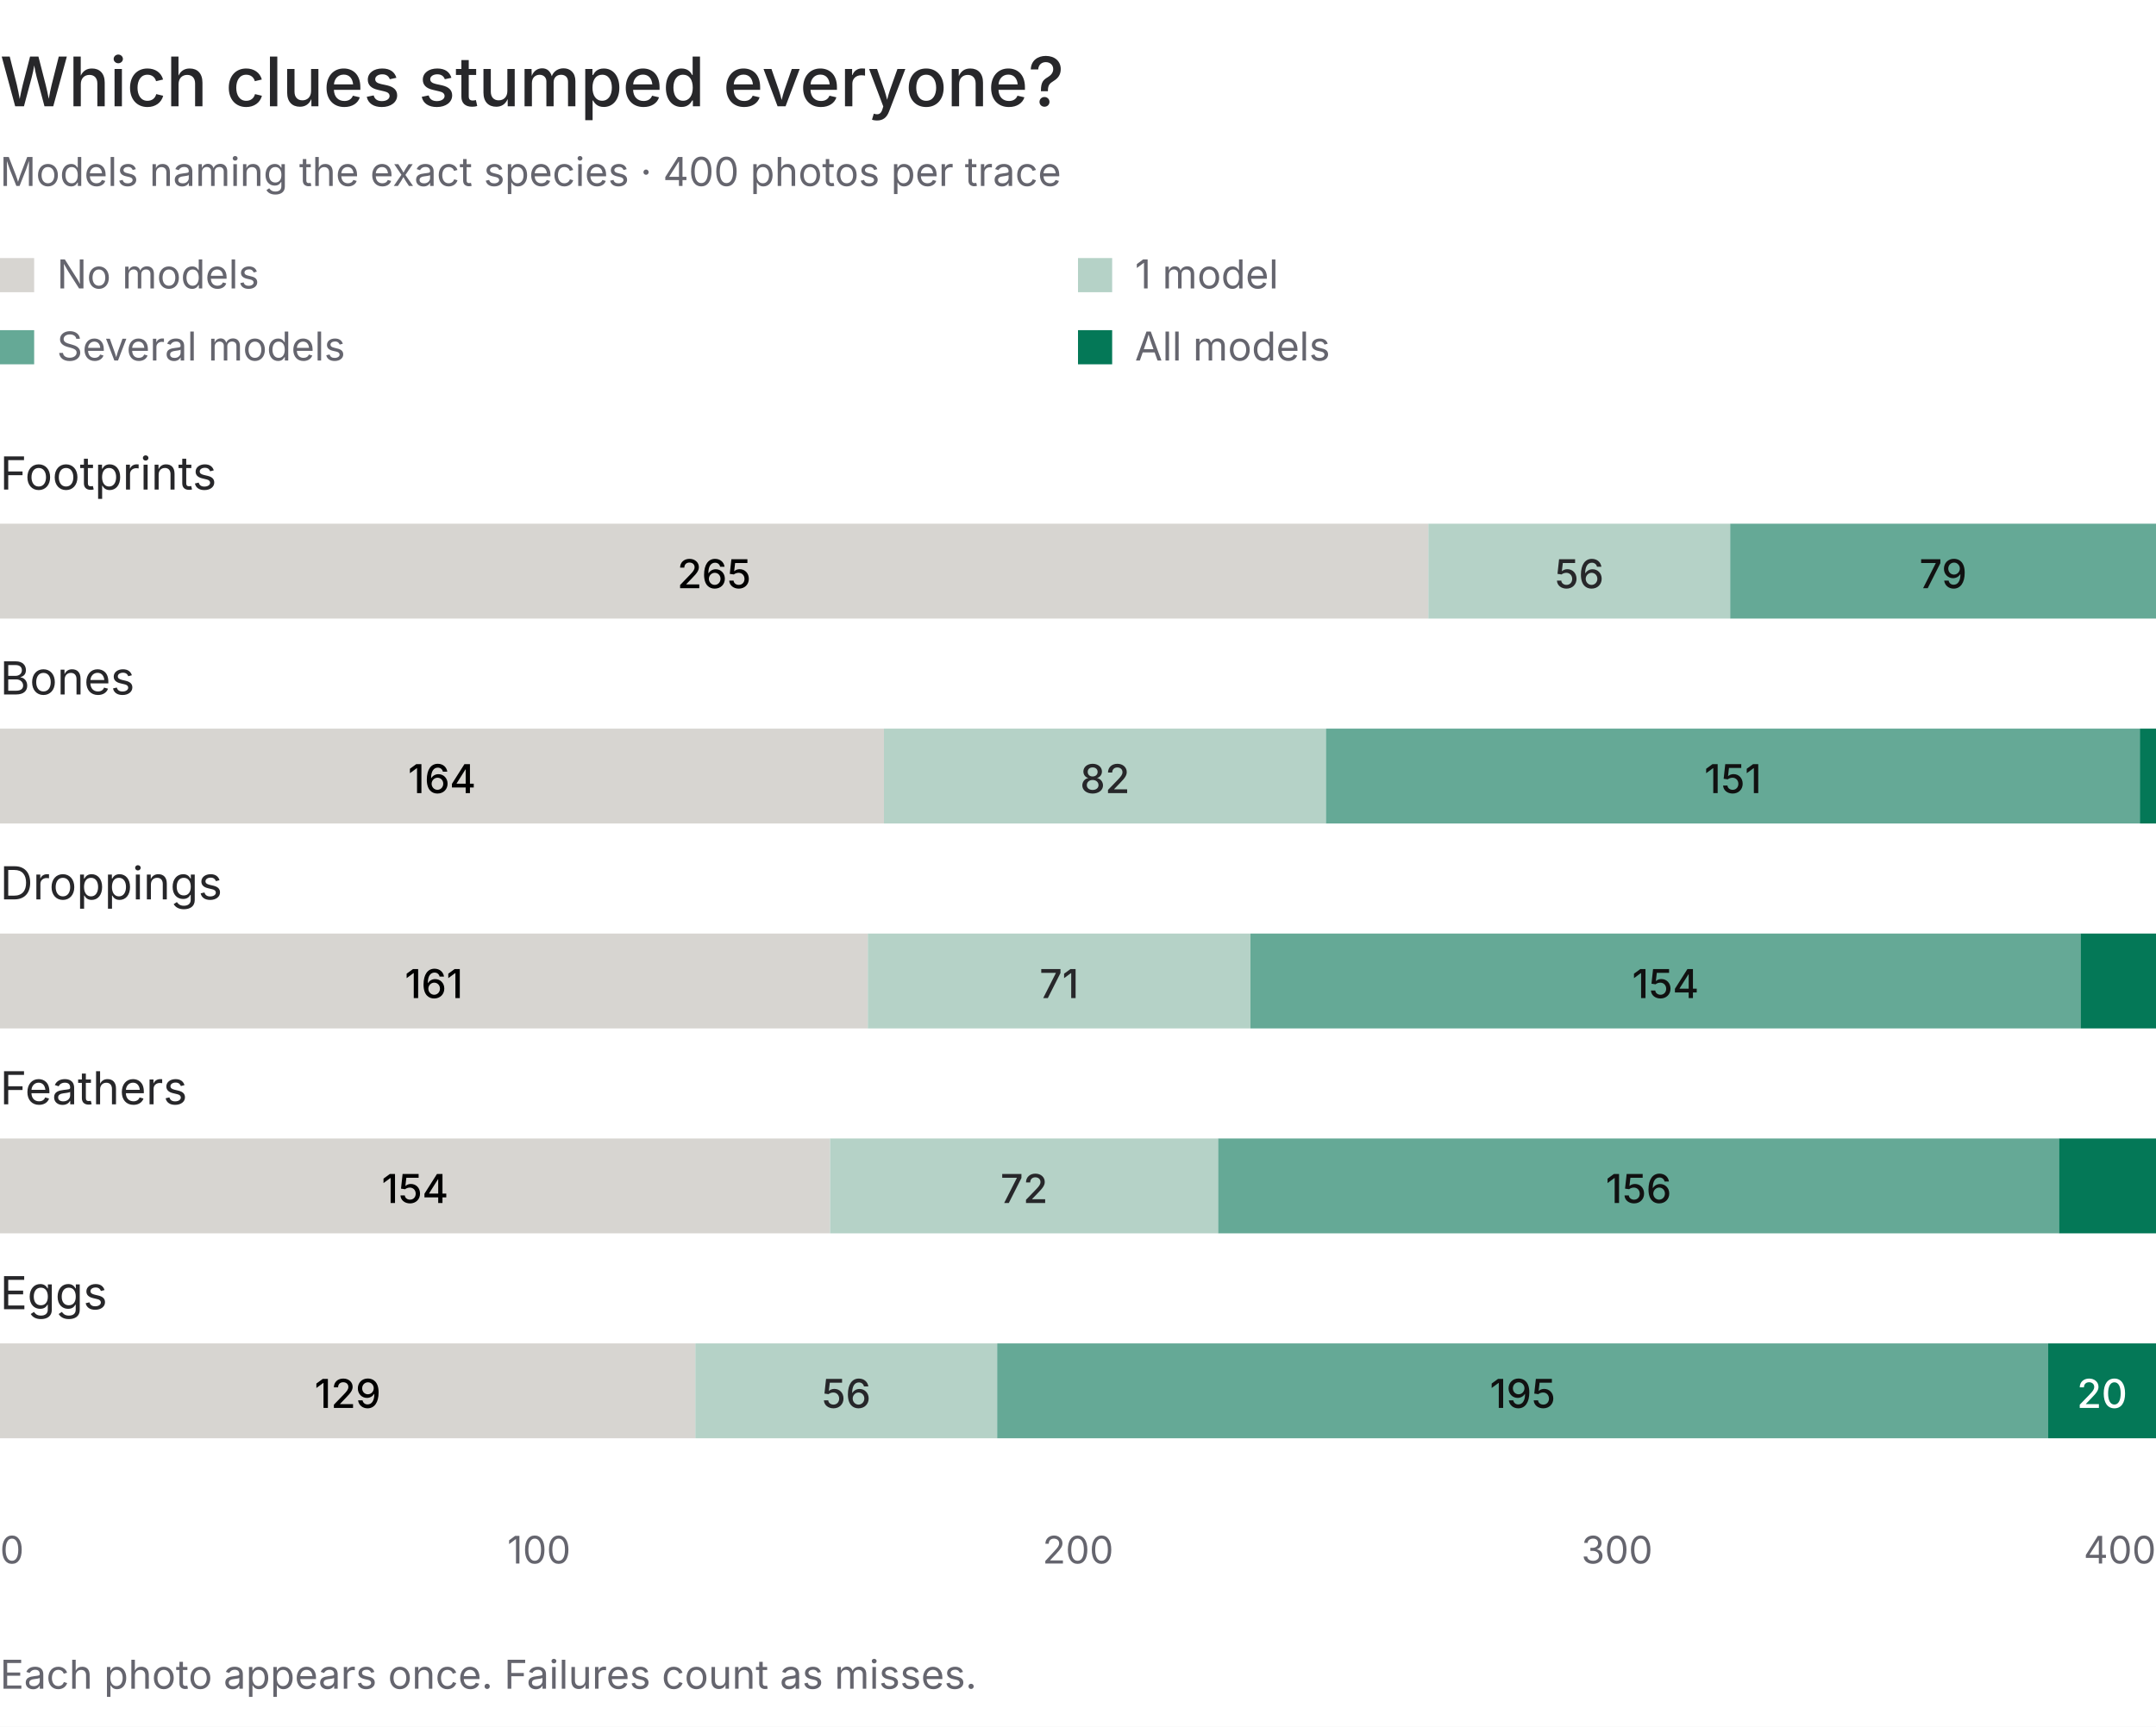
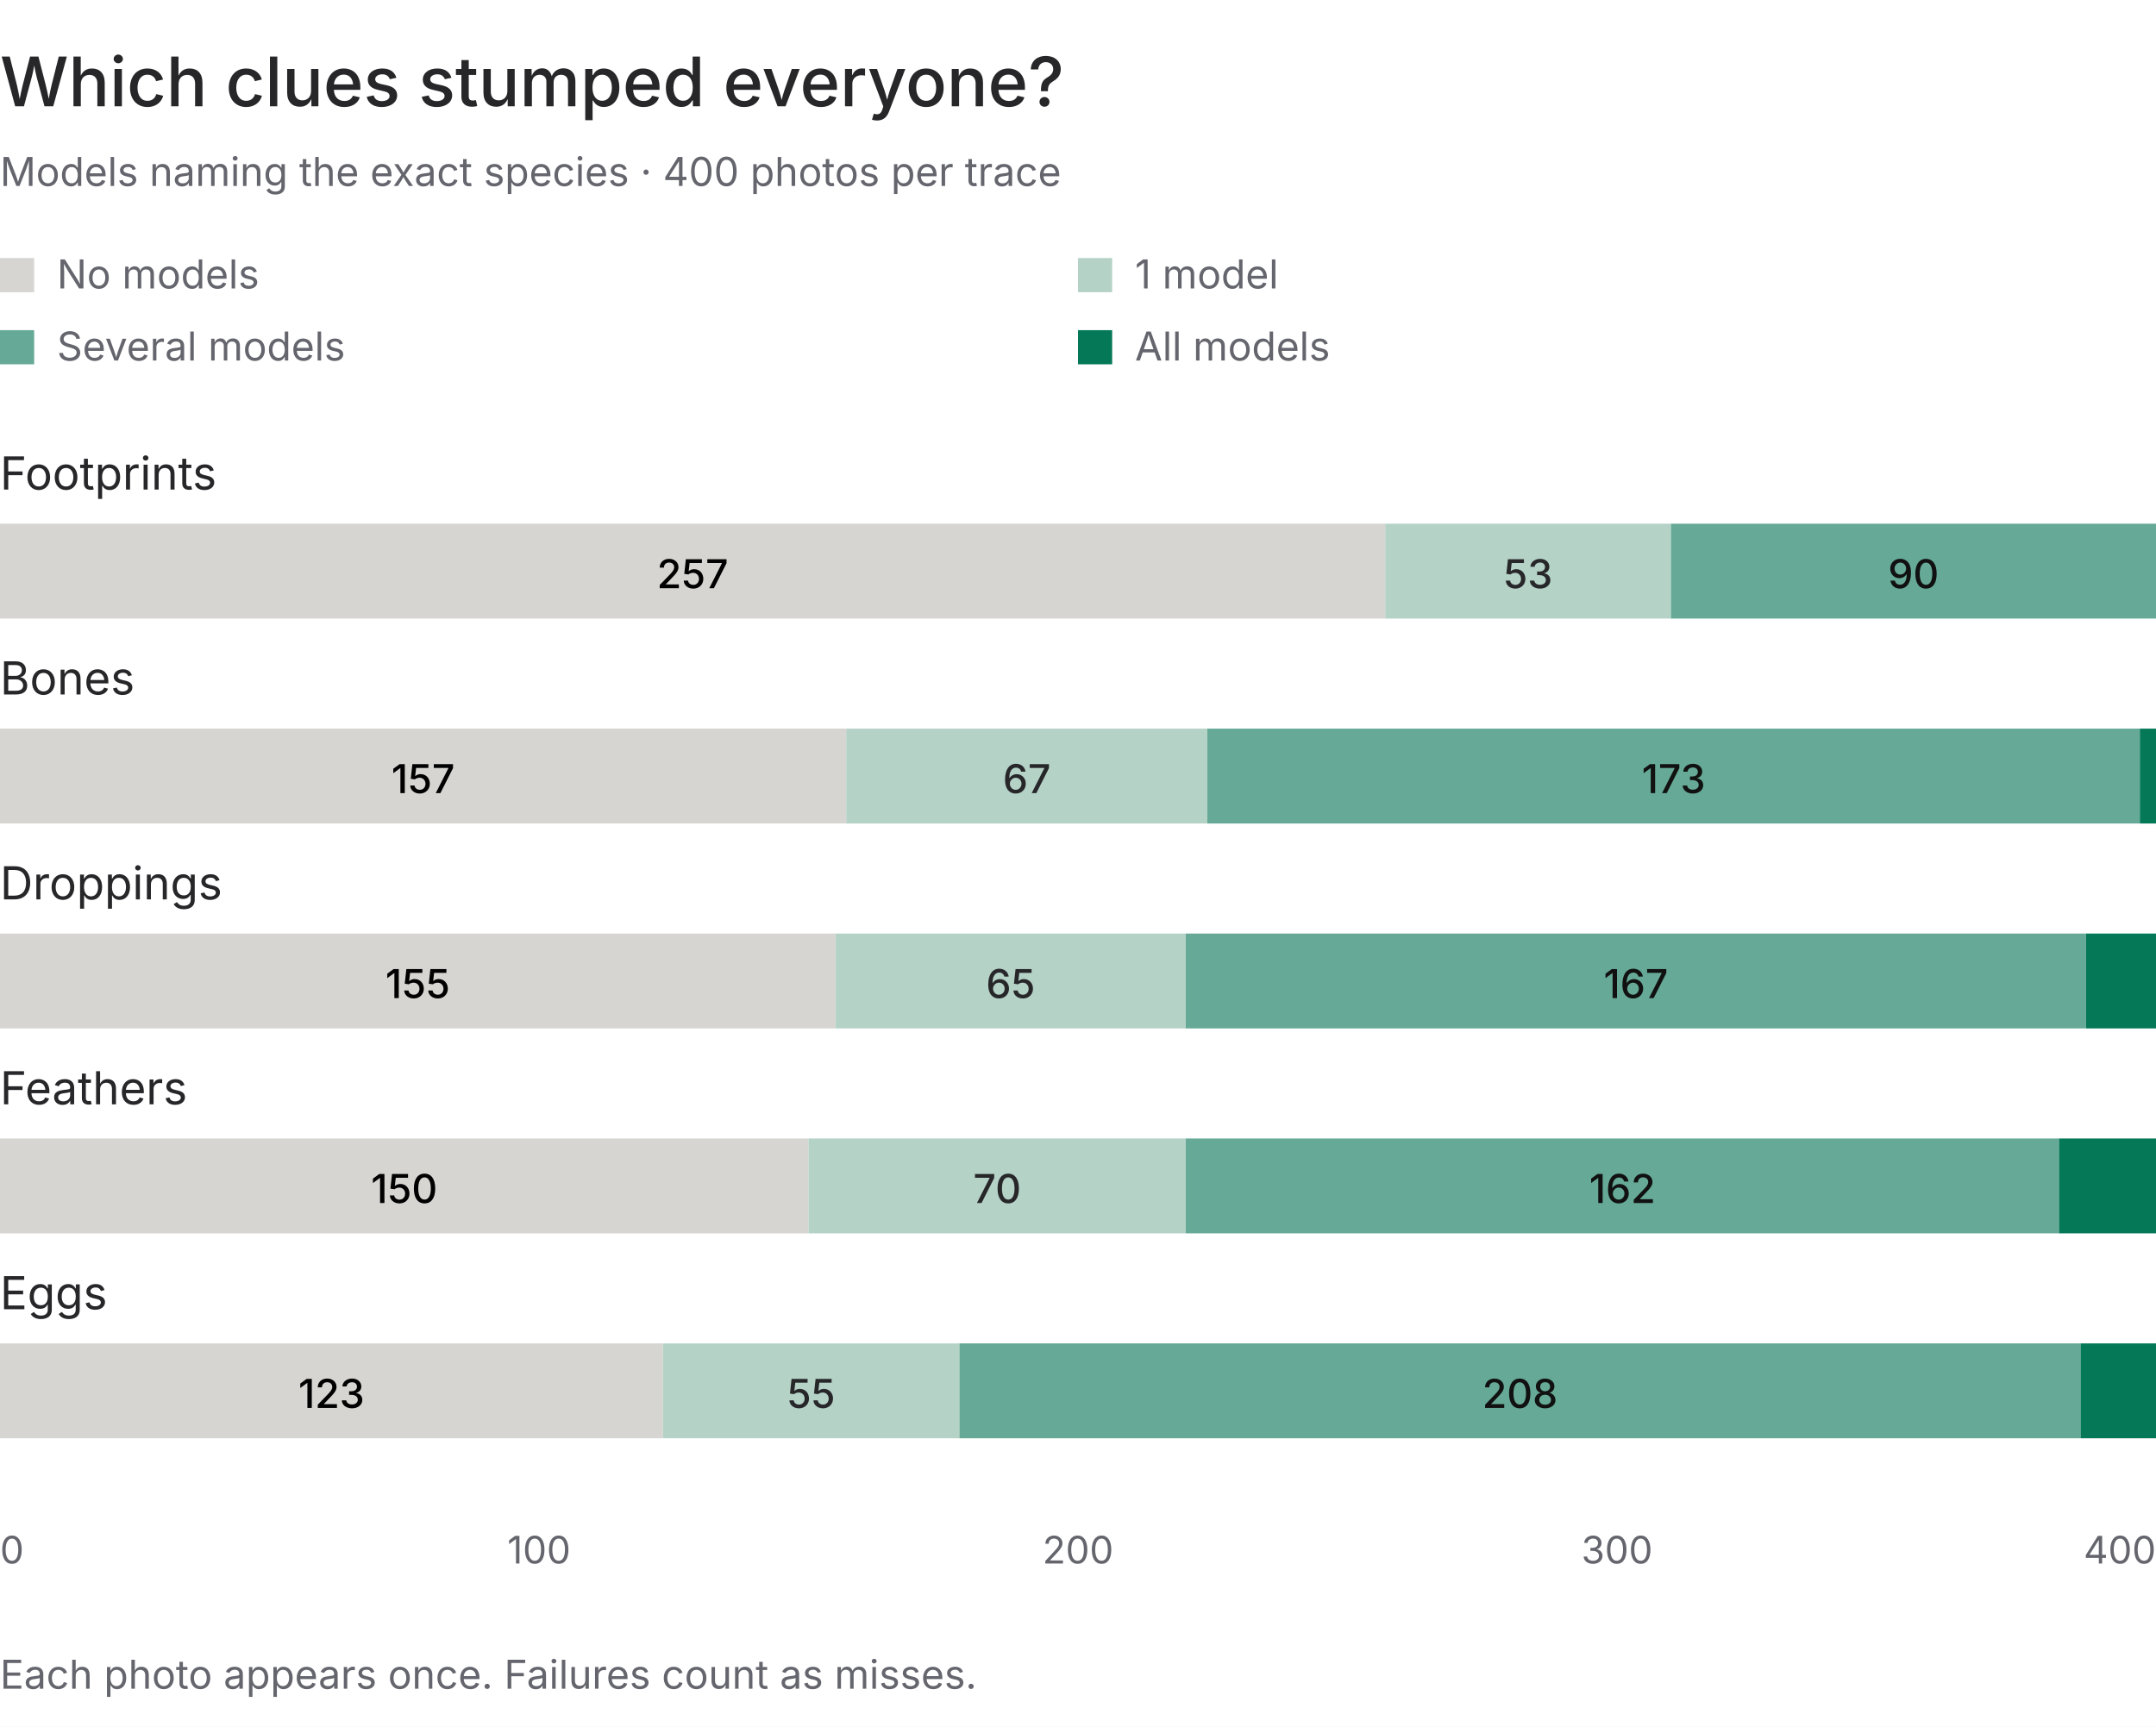
<svg xmlns="http://www.w3.org/2000/svg" width="568" height="455" viewBox="0 0 568 455" role="img" aria-labelledby="title description">
  <rect width="568" height="455" fill="#ffffff" />
  <text x="0" y="28" fill="#27272a" font-family="Inter, ui-sans-serif, system-ui, sans-serif" font-size="18" font-weight="500" text-anchor="start">Which clues stumped everyone?</text>
  <text x="0" y="49" fill="#65656e" font-family="Inter, ui-sans-serif, system-ui, sans-serif" font-size="10.5" font-weight="400" text-anchor="start">Models naming the exact species · 400 photos per trace</text>
  <rect x="0.0" y="68" width="9" height="9" fill="#d7d5d1" />
  <text x="15.0" y="76" fill="#65656e" font-family="Inter, ui-sans-serif, system-ui, sans-serif" font-size="10.5" font-weight="400" text-anchor="start">No models</text>
  <rect x="284.0" y="68" width="9" height="9" fill="#b5d2c7" />
  <text x="299.0" y="76" fill="#65656e" font-family="Inter, ui-sans-serif, system-ui, sans-serif" font-size="10.5" font-weight="400" text-anchor="start">1 model</text>
  <rect x="0.0" y="87" width="9" height="9" fill="#65a996" />
  <text x="15.0" y="95" fill="#65656e" font-family="Inter, ui-sans-serif, system-ui, sans-serif" font-size="10.5" font-weight="400" text-anchor="start">Several models</text>
  <rect x="284.0" y="87" width="9" height="9" fill="#047857" />
  <text x="299.0" y="95" fill="#65656e" font-family="Inter, ui-sans-serif, system-ui, sans-serif" font-size="10.5" font-weight="400" text-anchor="start">All models</text>
  <text x="0" y="129" fill="#27272a" font-family="Inter, ui-sans-serif, system-ui, sans-serif" font-size="12" font-weight="400" text-anchor="start">Footprints</text>
-   <rect x="0.00" y="138" width="376.30" height="25" fill="#d7d5d1" />
-   <text x="188.15" y="155" fill="#000000" font-family="Inter, ui-sans-serif, system-ui, sans-serif" font-size="10.5" font-weight="500" text-anchor="middle">265</text>
-   <rect x="376.30" y="138" width="79.52" height="25" fill="#b5d2c7" />
-   <text x="416.06" y="155" fill="#27272a" font-family="Inter, ui-sans-serif, system-ui, sans-serif" font-size="10.5" font-weight="500" text-anchor="middle">56</text>
-   <rect x="455.82" y="138" width="112.18" height="25" fill="#65a996" />
-   <text x="511.91" y="155" fill="#111111" font-family="Inter, ui-sans-serif, system-ui, sans-serif" font-size="10.5" font-weight="500" text-anchor="middle">79</text>
+   <rect x="0.00" y="138" width="364.94" height="25" fill="#d7d5d1" />
+   <text x="182.47" y="155" fill="#000000" font-family="Inter, ui-sans-serif, system-ui, sans-serif" font-size="10.5" font-weight="500" text-anchor="middle">257</text>
+   <rect x="364.94" y="138" width="75.26" height="25" fill="#b5d2c7" />
+   <text x="402.57" y="155" fill="#27272a" font-family="Inter, ui-sans-serif, system-ui, sans-serif" font-size="10.5" font-weight="500" text-anchor="middle">53</text>
+   <rect x="440.20" y="138" width="127.80" height="25" fill="#65a996" />
+   <text x="504.1" y="155" fill="#111111" font-family="Inter, ui-sans-serif, system-ui, sans-serif" font-size="10.5" font-weight="500" text-anchor="middle">90</text>
  <text x="0" y="183" fill="#27272a" font-family="Inter, ui-sans-serif, system-ui, sans-serif" font-size="12" font-weight="400" text-anchor="start">Bones</text>
-   <rect x="0.00" y="192" width="232.88" height="25" fill="#d7d5d1" />
-   <text x="116.44" y="209" fill="#000000" font-family="Inter, ui-sans-serif, system-ui, sans-serif" font-size="10.5" font-weight="500" text-anchor="middle">164</text>
-   <rect x="232.88" y="192" width="116.44" height="25" fill="#b5d2c7" />
-   <text x="291.1" y="209" fill="#27272a" font-family="Inter, ui-sans-serif, system-ui, sans-serif" font-size="10.5" font-weight="500" text-anchor="middle">82</text>
-   <rect x="349.32" y="192" width="214.42" height="25" fill="#65a996" />
-   <text x="456.53" y="209" fill="#111111" font-family="Inter, ui-sans-serif, system-ui, sans-serif" font-size="10.5" font-weight="500" text-anchor="middle">151</text>
+   <rect x="0.00" y="192" width="222.94" height="25" fill="#d7d5d1" />
+   <text x="111.47" y="209" fill="#000000" font-family="Inter, ui-sans-serif, system-ui, sans-serif" font-size="10.5" font-weight="500" text-anchor="middle">157</text>
+   <rect x="222.94" y="192" width="95.14" height="25" fill="#b5d2c7" />
+   <text x="270.51" y="209" fill="#27272a" font-family="Inter, ui-sans-serif, system-ui, sans-serif" font-size="10.5" font-weight="500" text-anchor="middle">67</text>
+   <rect x="318.08" y="192" width="245.66" height="25" fill="#65a996" />
+   <text x="440.91" y="209" fill="#111111" font-family="Inter, ui-sans-serif, system-ui, sans-serif" font-size="10.5" font-weight="500" text-anchor="middle">173</text>
  <rect x="563.74" y="192" width="4.26" height="25" fill="#047857" />
  <text x="0" y="237" fill="#27272a" font-family="Inter, ui-sans-serif, system-ui, sans-serif" font-size="12" font-weight="400" text-anchor="start">Droppings</text>
-   <rect x="0.00" y="246" width="228.62" height="25" fill="#d7d5d1" />
-   <text x="114.31" y="263" fill="#000000" font-family="Inter, ui-sans-serif, system-ui, sans-serif" font-size="10.5" font-weight="500" text-anchor="middle">161</text>
-   <rect x="228.62" y="246" width="100.82" height="25" fill="#b5d2c7" />
-   <text x="279.03" y="263" fill="#27272a" font-family="Inter, ui-sans-serif, system-ui, sans-serif" font-size="10.5" font-weight="500" text-anchor="middle">71</text>
-   <rect x="329.44" y="246" width="218.68" height="25" fill="#65a996" />
-   <text x="438.78" y="263" fill="#111111" font-family="Inter, ui-sans-serif, system-ui, sans-serif" font-size="10.5" font-weight="500" text-anchor="middle">154</text>
-   <rect x="548.12" y="246" width="19.88" height="25" fill="#047857" />
+   <rect x="0.00" y="246" width="220.10" height="25" fill="#d7d5d1" />
+   <text x="110.05" y="263" fill="#000000" font-family="Inter, ui-sans-serif, system-ui, sans-serif" font-size="10.5" font-weight="500" text-anchor="middle">155</text>
+   <rect x="220.10" y="246" width="92.30" height="25" fill="#b5d2c7" />
+   <text x="266.25" y="263" fill="#27272a" font-family="Inter, ui-sans-serif, system-ui, sans-serif" font-size="10.5" font-weight="500" text-anchor="middle">65</text>
+   <rect x="312.40" y="246" width="237.14" height="25" fill="#65a996" />
+   <text x="430.97" y="263" fill="#111111" font-family="Inter, ui-sans-serif, system-ui, sans-serif" font-size="10.5" font-weight="500" text-anchor="middle">167</text>
+   <rect x="549.54" y="246" width="18.46" height="25" fill="#047857" />
  <text x="0" y="291" fill="#27272a" font-family="Inter, ui-sans-serif, system-ui, sans-serif" font-size="12" font-weight="400" text-anchor="start">Feathers</text>
-   <rect x="0.00" y="300" width="218.68" height="25" fill="#d7d5d1" />
-   <text x="109.34" y="317" fill="#000000" font-family="Inter, ui-sans-serif, system-ui, sans-serif" font-size="10.5" font-weight="500" text-anchor="middle">154</text>
-   <rect x="218.68" y="300" width="102.24" height="25" fill="#b5d2c7" />
-   <text x="269.8" y="317" fill="#27272a" font-family="Inter, ui-sans-serif, system-ui, sans-serif" font-size="10.5" font-weight="500" text-anchor="middle">72</text>
-   <rect x="320.92" y="300" width="221.52" height="25" fill="#65a996" />
-   <text x="431.68" y="317" fill="#111111" font-family="Inter, ui-sans-serif, system-ui, sans-serif" font-size="10.5" font-weight="500" text-anchor="middle">156</text>
+   <rect x="0.00" y="300" width="213.00" height="25" fill="#d7d5d1" />
+   <text x="106.5" y="317" fill="#000000" font-family="Inter, ui-sans-serif, system-ui, sans-serif" font-size="10.5" font-weight="500" text-anchor="middle">150</text>
+   <rect x="213.00" y="300" width="99.40" height="25" fill="#b5d2c7" />
+   <text x="262.7" y="317" fill="#27272a" font-family="Inter, ui-sans-serif, system-ui, sans-serif" font-size="10.5" font-weight="500" text-anchor="middle">70</text>
+   <rect x="312.40" y="300" width="230.04" height="25" fill="#65a996" />
+   <text x="427.42" y="317" fill="#111111" font-family="Inter, ui-sans-serif, system-ui, sans-serif" font-size="10.5" font-weight="500" text-anchor="middle">162</text>
  <rect x="542.44" y="300" width="25.56" height="25" fill="#047857" />
  <text x="0" y="345" fill="#27272a" font-family="Inter, ui-sans-serif, system-ui, sans-serif" font-size="12" font-weight="400" text-anchor="start">Eggs</text>
-   <rect x="0.00" y="354" width="183.18" height="25" fill="#d7d5d1" />
-   <text x="91.59" y="371" fill="#000000" font-family="Inter, ui-sans-serif, system-ui, sans-serif" font-size="10.5" font-weight="500" text-anchor="middle">129</text>
-   <rect x="183.18" y="354" width="79.52" height="25" fill="#b5d2c7" />
-   <text x="222.94" y="371" fill="#27272a" font-family="Inter, ui-sans-serif, system-ui, sans-serif" font-size="10.5" font-weight="500" text-anchor="middle">56</text>
-   <rect x="262.70" y="354" width="276.90" height="25" fill="#65a996" />
-   <text x="401.15" y="371" fill="#111111" font-family="Inter, ui-sans-serif, system-ui, sans-serif" font-size="10.5" font-weight="500" text-anchor="middle">195</text>
-   <rect x="539.60" y="354" width="28.40" height="25" fill="#047857" />
-   <text x="553.8" y="371" fill="#ffffff" font-family="Inter, ui-sans-serif, system-ui, sans-serif" font-size="10.5" font-weight="500" text-anchor="middle">20</text>
+   <rect x="0.00" y="354" width="174.66" height="25" fill="#d7d5d1" />
+   <text x="87.33" y="371" fill="#000000" font-family="Inter, ui-sans-serif, system-ui, sans-serif" font-size="10.5" font-weight="500" text-anchor="middle">123</text>
+   <rect x="174.66" y="354" width="78.10" height="25" fill="#b5d2c7" />
+   <text x="213.71" y="371" fill="#27272a" font-family="Inter, ui-sans-serif, system-ui, sans-serif" font-size="10.5" font-weight="500" text-anchor="middle">55</text>
+   <rect x="252.76" y="354" width="295.36" height="25" fill="#65a996" />
+   <text x="400.44" y="371" fill="#111111" font-family="Inter, ui-sans-serif, system-ui, sans-serif" font-size="10.5" font-weight="500" text-anchor="middle">208</text>
+   <rect x="548.12" y="354" width="19.88" height="25" fill="#047857" />
  <text x="0.0" y="412" fill="#65656e" font-family="Inter, ui-sans-serif, system-ui, sans-serif" font-size="10" font-weight="400" text-anchor="start">0</text>
  <text x="142.0" y="412" fill="#65656e" font-family="Inter, ui-sans-serif, system-ui, sans-serif" font-size="10" font-weight="400" text-anchor="middle">100</text>
  <text x="284.0" y="412" fill="#65656e" font-family="Inter, ui-sans-serif, system-ui, sans-serif" font-size="10" font-weight="400" text-anchor="middle">200</text>
  <text x="426.0" y="412" fill="#65656e" font-family="Inter, ui-sans-serif, system-ui, sans-serif" font-size="10" font-weight="400" text-anchor="middle">300</text>
  <text x="568.0" y="412" fill="#65656e" font-family="Inter, ui-sans-serif, system-ui, sans-serif" font-size="10" font-weight="400" text-anchor="end">400</text>
  <text x="0" y="445" fill="#65656e" font-family="Inter, ui-sans-serif, system-ui, sans-serif" font-size="10.5" font-weight="400" text-anchor="start">Each photo appears once. Failures count as misses.</text>
</svg>
